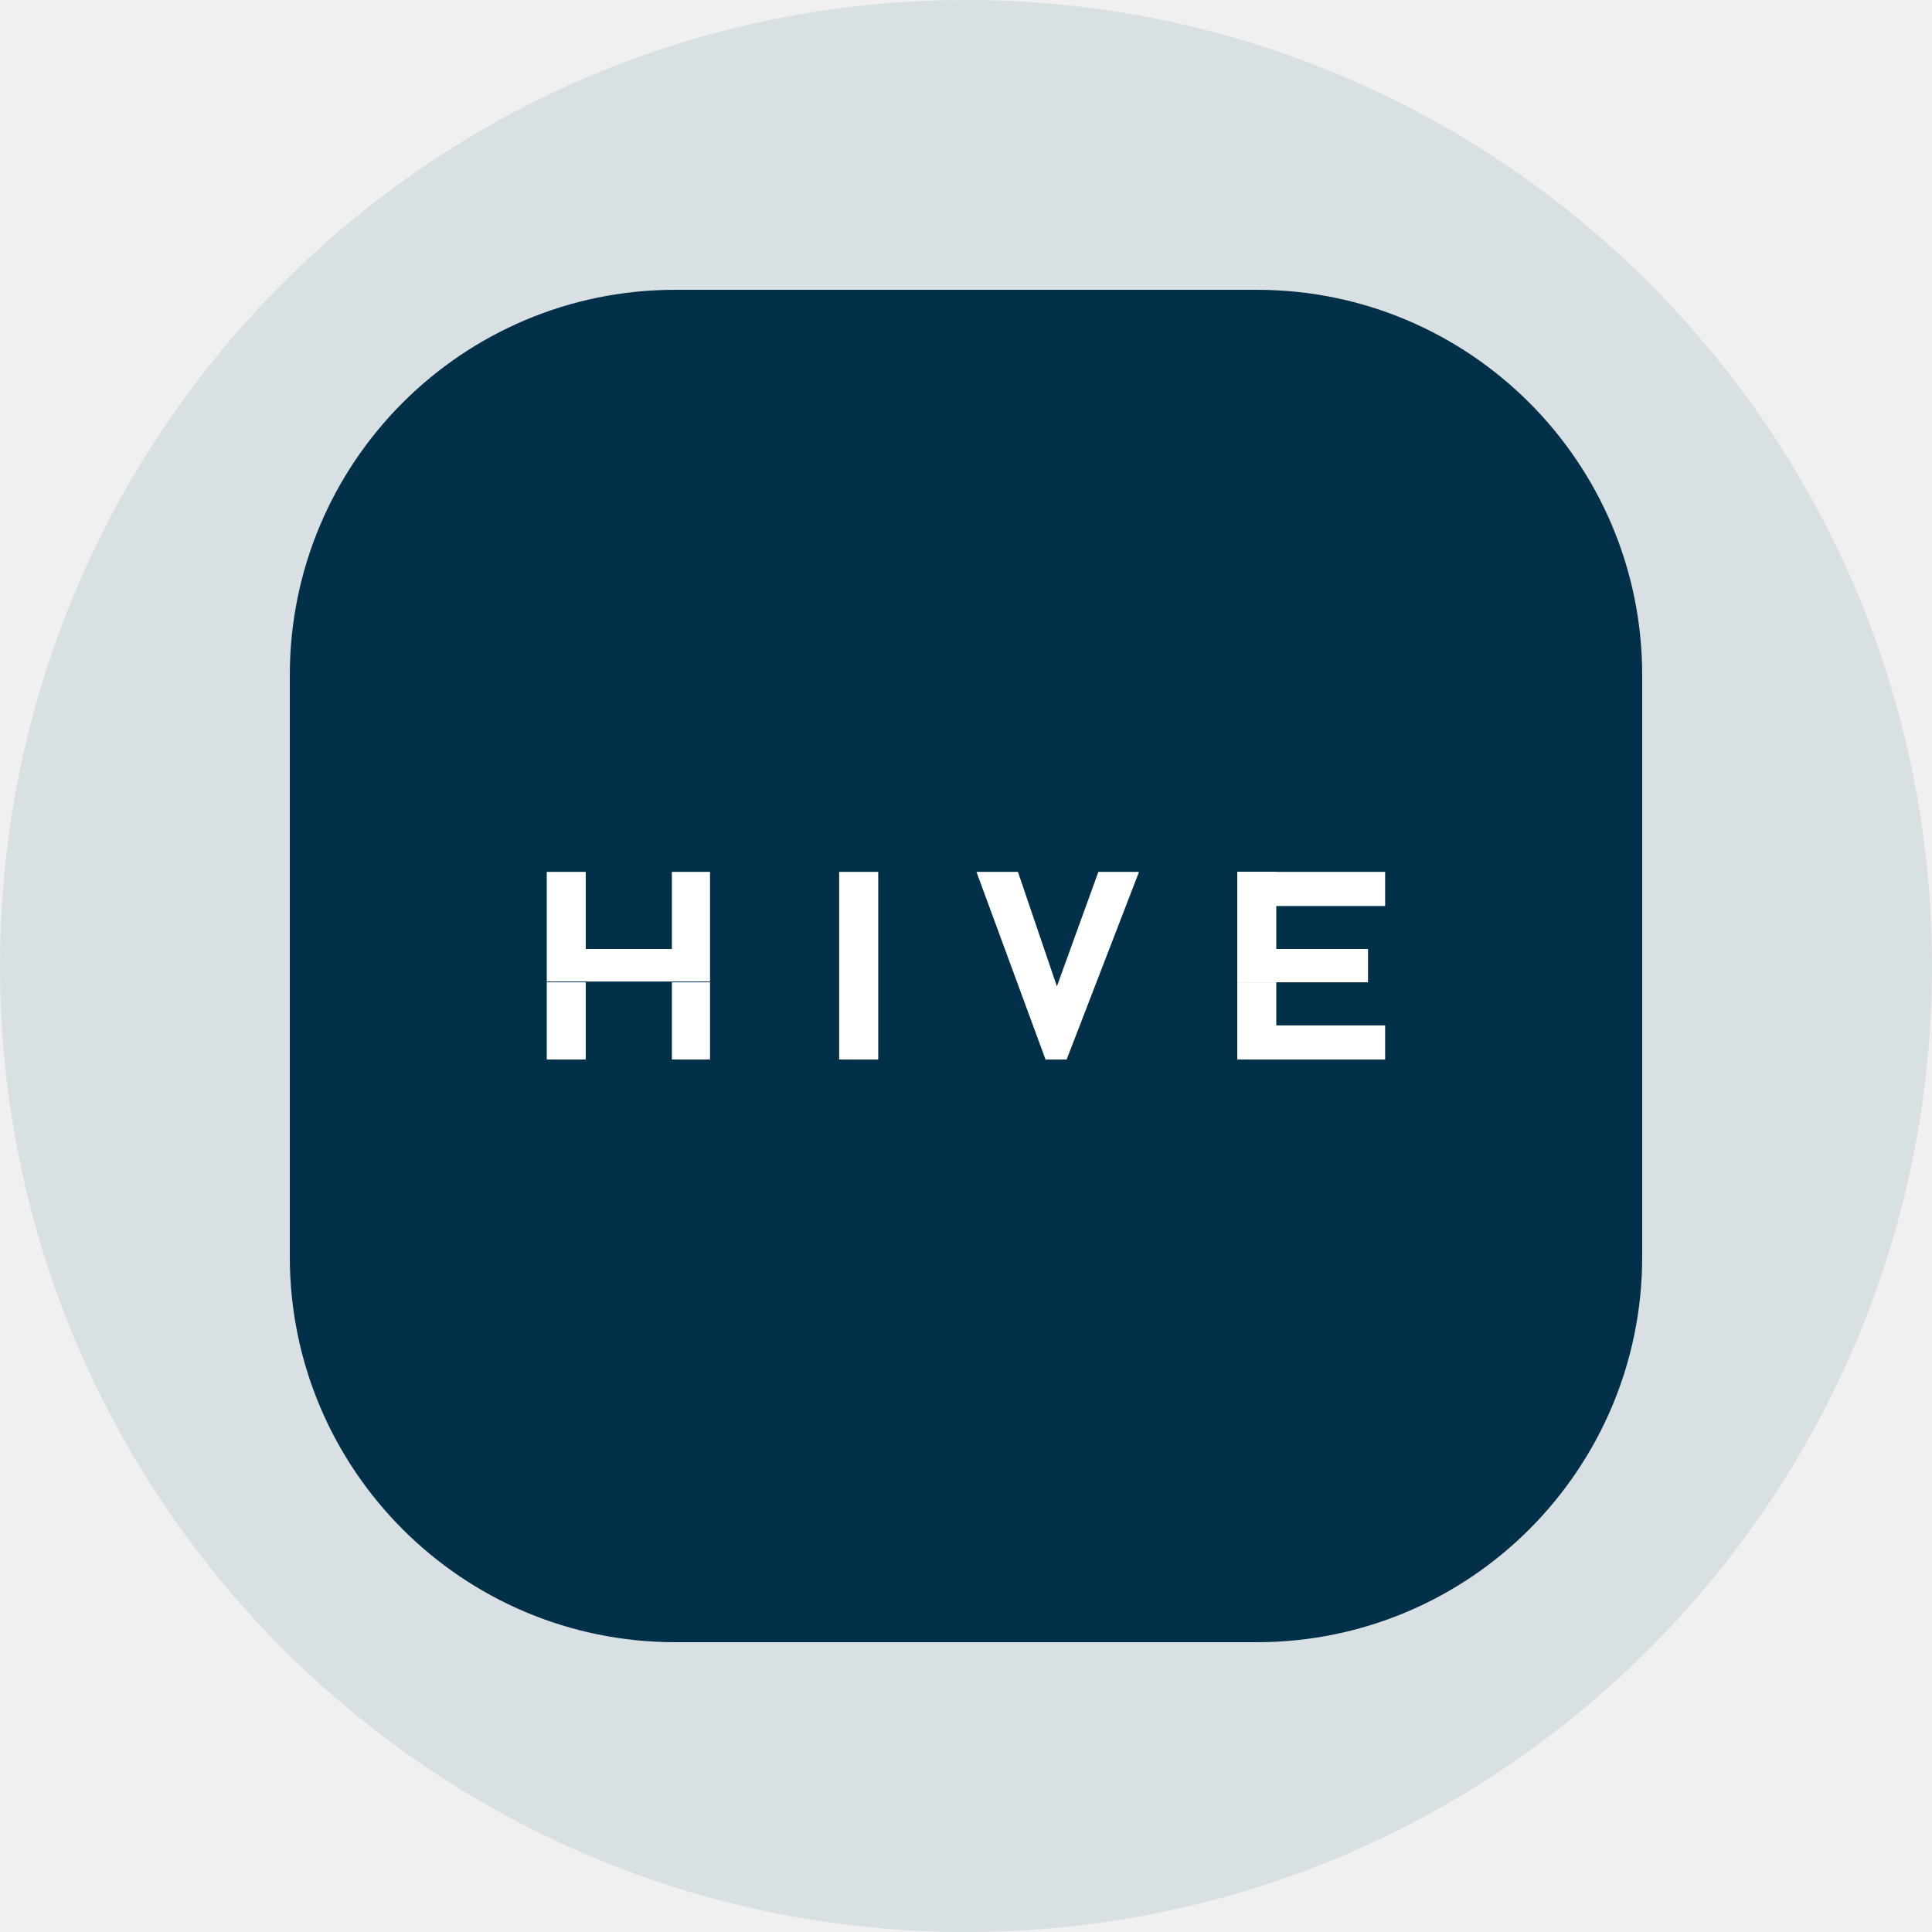
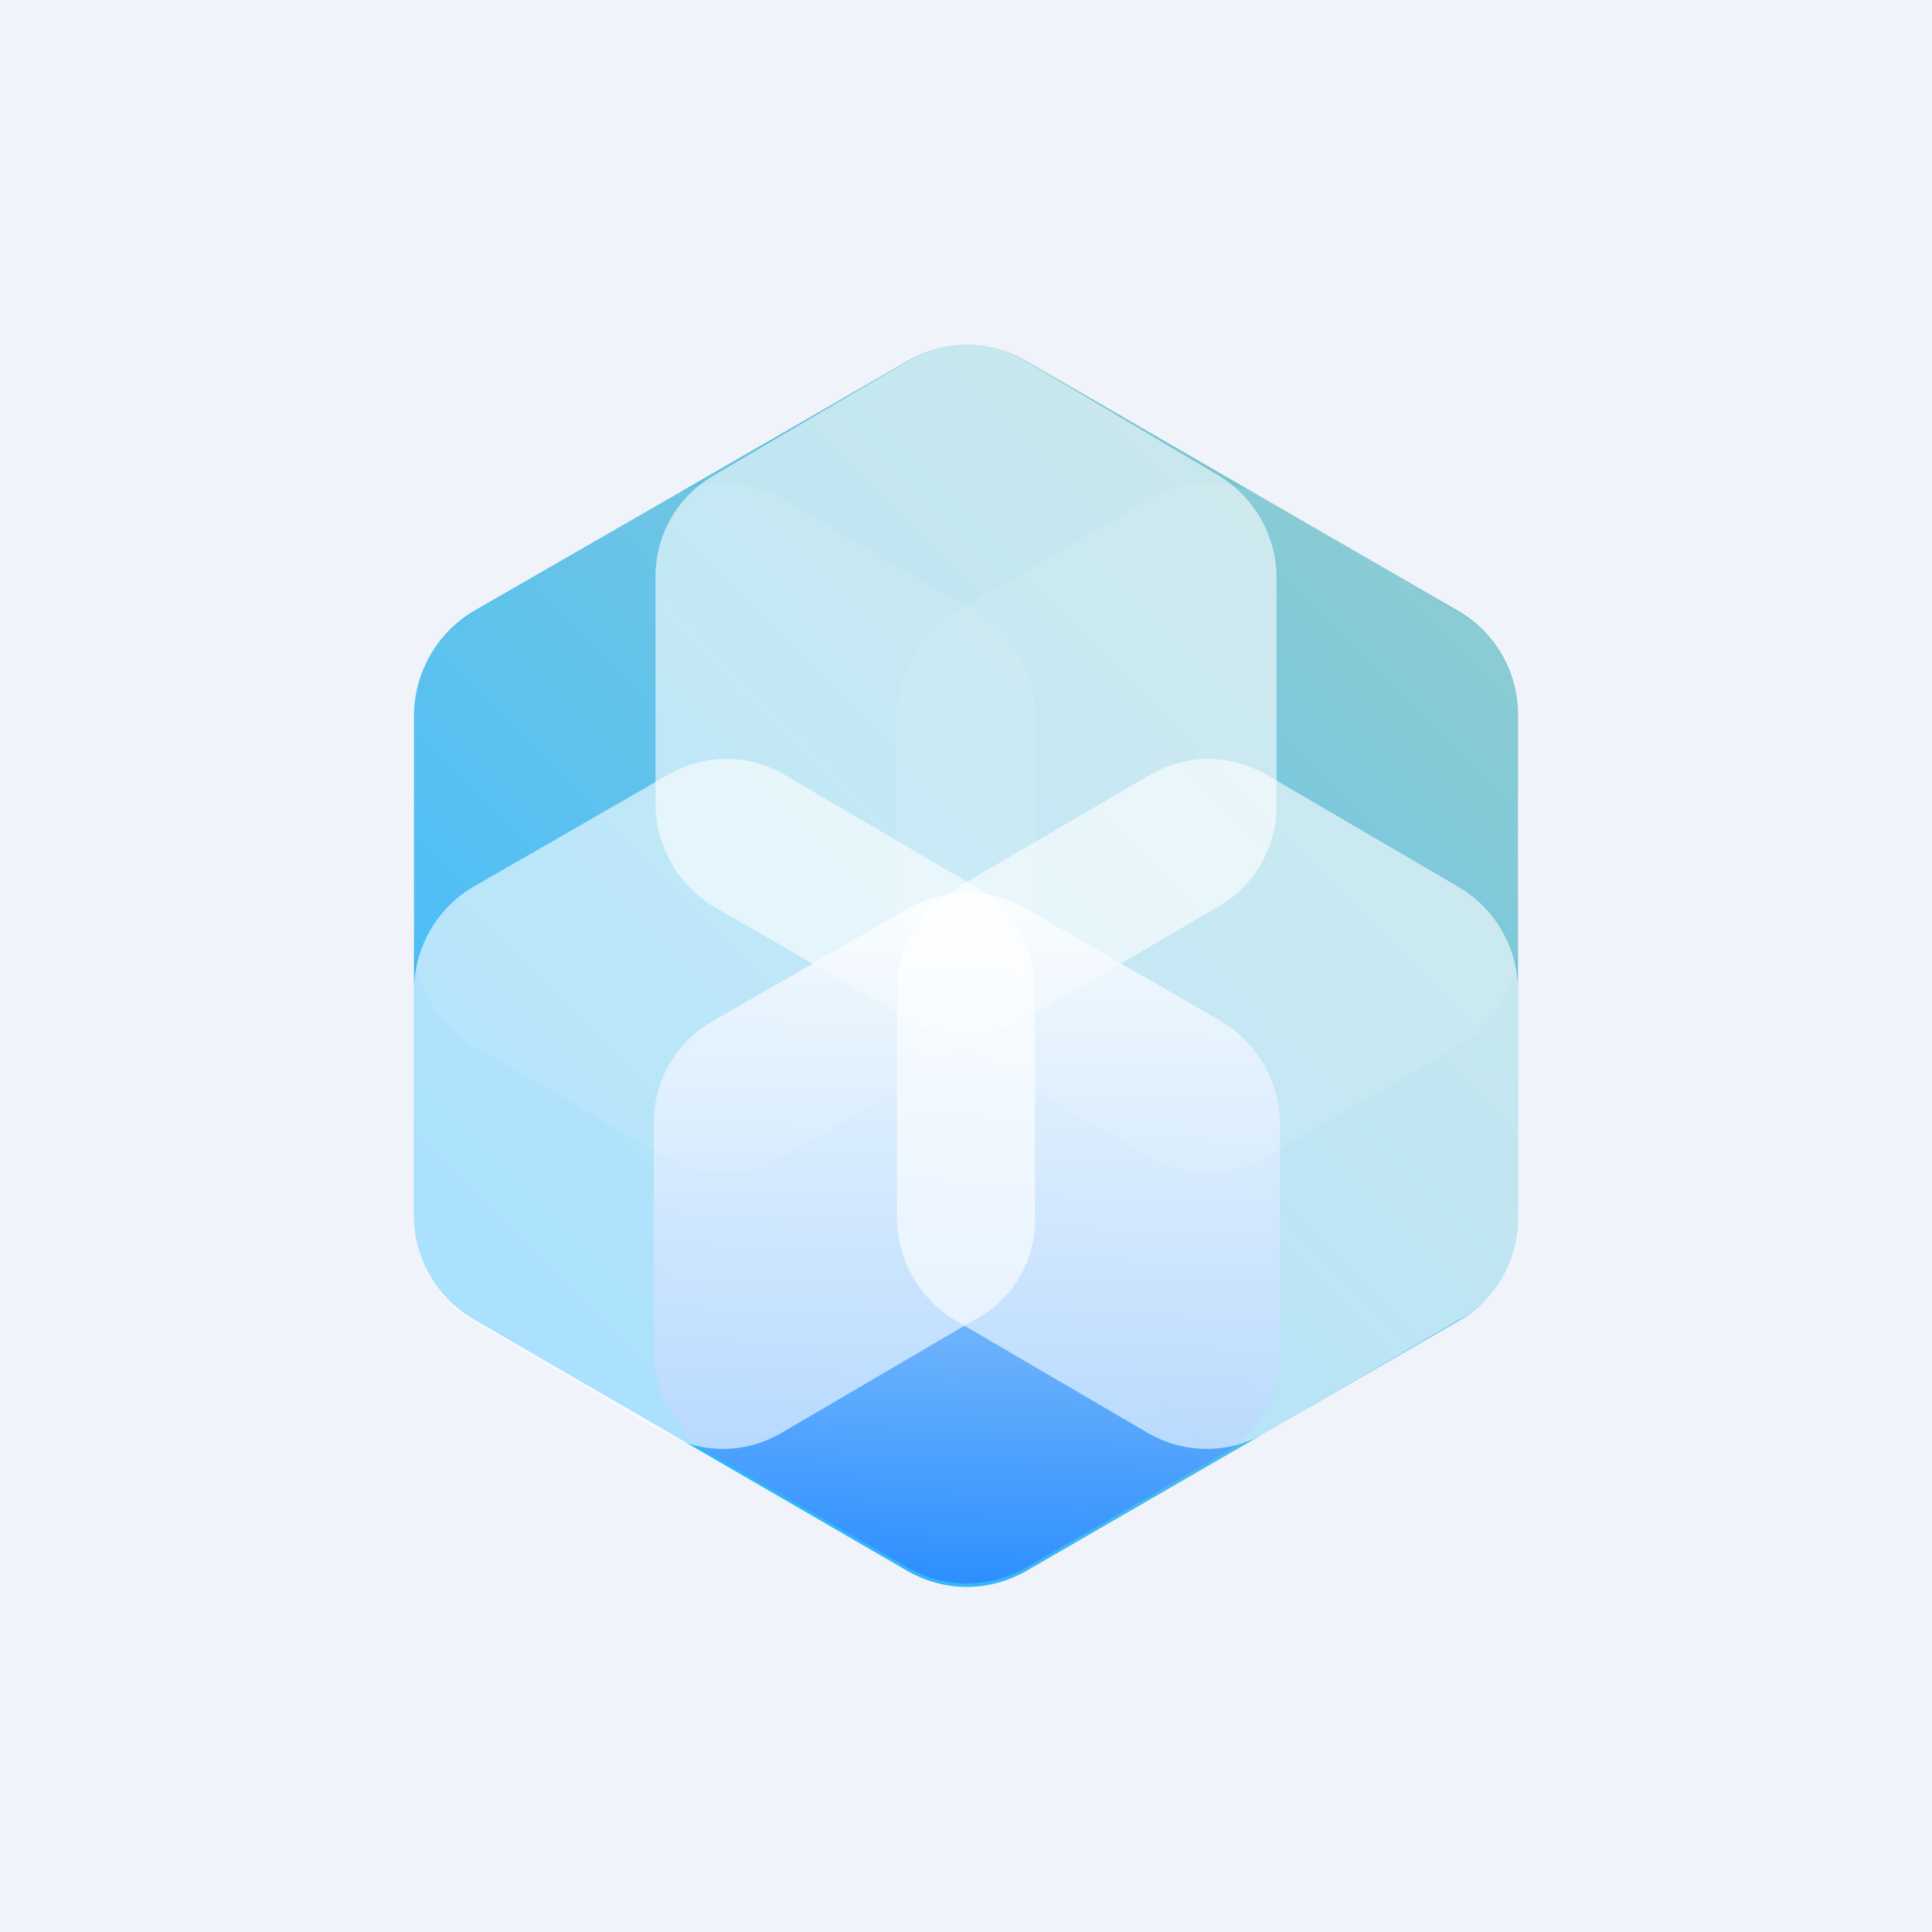
- <svg xmlns="http://www.w3.org/2000/svg" width="40" height="40" viewBox="0 0 40 40">
-   <circle cx="20" cy="20" r="20" fill="#d9e0e4" />
-   <rect x="6" y="6" width="28" height="28" rx="7.98" ry="7.98" fill="#033049" />
-   <g transform="translate(11.32, 18.05143)">
-     <svg width="17.36" height="3.897" viewBox="0 0 833 187">
-       <path opacity="0.3" d="M686 186.4V0H724.7V186.4H686Z" fill="#ffffff" />
-       <path d="M686 0H832.9V33.9H686V0Z" fill="#ffffff" />
-       <path d="M686 152.5H832.9V186.4H686V152.5Z" fill="#ffffff" />
-       <path d="M38.7 76.6H0V0H38.7V76.6Z" fill="#ffffff" />
-       <path d="M0 109.7H38.7V110.5V186.4H0V109.7Z" fill="#ffffff" />
-       <path d="M124.301 109.7H162.201V186.4H124.301V109.7Z" fill="#ffffff" />
-       <path d="M124.301 0H162.201V76.6H124.301V0Z" fill="#ffffff" />
-       <path d="M290.5 186.4V0H329.3V186.4H290.5Z" fill="#ffffff" />
-       <path d="M588.4 0L516.5 186.4H495.5L426.9 0H468.1L506.8 113.7L548 0H588.4Z" fill="#ffffff" />
-       <path d="M0 76.6H162.2V108.9H0V76.6Z" fill="#ffffff" />
-       <path d="M815.9 76.6V109.7H703.8H686V76.6H703.8H815.9Z" fill="#ffffff" />
-       <path d="M724.7 76.6H686V0H724.7V76.6Z" fill="#ffffff" />
-       <path d="M686 109.7H724.7V110.5V186.4H686V109.7Z" fill="#ffffff" />
-       <defs>
-         <linearGradient id="paint0_linear_1164_2991" x1="-33.7" y1="93.2" x2="162.3" y2="93.2" gradientUnits="userSpaceOnUse">
-           <stop stop-color="#ffffff" />
-           <stop offset="1" stop-color="#ffffff" />
-         </linearGradient>
-         <linearGradient id="paint1_linear_1164_2991" x1="659.6" y1="93.2" x2="815.7" y2="93.2" gradientUnits="userSpaceOnUse">
-           <stop stop-color="#ffffff" />
-           <stop offset="1" stop-color="#ffffff" />
-         </linearGradient>
-       </defs>
-     </svg>
-   </g>
+ <svg xmlns="http://www.w3.org/2000/svg" width="56" height="56">
+   <path fill="#F0F3FA" d="M0 0h56v56H0z" />
+   <path d="M44 35.3V20.7c0-1.23-.66-2.35-1.69-2.97l-12.57-7.27a3.41 3.41 0 00-3.43 0L13.7 17.73A3.55 3.55 0 0012 20.7v14.55c0 1.23.66 2.35 1.69 2.97l12.62 7.32c1.08.61 2.35.61 3.43 0l12.57-7.27A3.38 3.38 0 0044 35.3z" fill="url(#ajo4ccvvn)" />
+   <path opacity=".6" d="M37 23.3v-6.55c0-1.23-.66-2.35-1.67-2.96l-5.61-3.33a3.35 3.35 0 00-3.39 0l-5.66 3.33A3.38 3.38 0 0019 16.75v6.55c0 1.23.66 2.35 1.67 2.97l5.66 3.27c1.06.61 2.33.61 3.39 0l5.61-3.27A3.38 3.38 0 0037 23.3z" fill="#fff" />
+   <path opacity=".8" d="M37.1 39.19v-6.6c0-1.24-.67-2.36-1.69-2.98l-5.67-3.27a3.41 3.41 0 00-3.43 0l-5.67 3.27a3.38 3.38 0 00-1.69 2.97v6.6c0 1.24.67 2.36 1.69 2.98l5.67 3.28c1.08.61 2.35.61 3.43 0l5.67-3.28a3.38 3.38 0 001.69-2.97z" fill="url(#bjo4ccvvn)" />
+   <path opacity=".1" d="M44 27.3v-6.55c0-1.23-.66-2.35-1.67-2.96l-5.61-3.33a3.35 3.35 0 00-3.39 0l-5.61 3.27A3.57 3.57 0 0026 20.75v6.55c0 1.23.66 2.35 1.67 2.97l5.66 3.27c1.06.61 2.33.61 3.39 0l5.61-3.27A3.38 3.38 0 0044 27.3z" fill="#fff" />
+   <path opacity=".6" d="M44 35.33v-6.61a3.5 3.5 0 00-1.67-2.98l-5.61-3.28a3.34 3.34 0 00-3.39 0l-5.61 3.28A3.44 3.44 0 0026 28.72v6.56a3.5 3.5 0 001.67 2.98l5.61 3.28c1.06.61 2.33.61 3.39 0l5.61-3.28A3.2 3.2 0 0044 35.33z" fill="#fff" />
+   <path opacity=".1" d="M30 27.3v-6.55c0-1.23-.66-2.35-1.66-2.96l-5.65-3.33a3.33 3.33 0 00-3.38 0l-5.65 3.33A3.49 3.49 0 0012 20.75v6.55c0 1.23.66 2.35 1.66 2.97l5.65 3.27c1.06.61 2.32.61 3.38 0l5.6-3.27A3.43 3.43 0 0030 27.3z" fill="#fff" />
+   <path opacity=".6" d="M30 35.33v-6.61a3.5 3.5 0 00-1.66-2.98l-5.6-3.28a3.32 3.32 0 00-3.38 0l-5.7 3.28A3.5 3.5 0 0012 28.72v6.56a3.5 3.5 0 001.66 2.98l5.6 3.28c1.06.61 2.32.61 3.38 0l5.6-3.28A3.25 3.25 0 0030 35.33z" fill="#fff" />
+   <defs>
+     <linearGradient id="ajo4ccvvn" x1="15.68" y1="40.36" x2="40.4" y2="15.68" gradientUnits="userSpaceOnUse">
+       <stop stop-color="#2AB4FF" />
+       <stop offset="1" stop-color="#7FC6CE" />
+     </linearGradient>
+     <linearGradient id="bjo4ccvvn" x1="28.03" y1="45.9" x2="28.03" y2="25.87" gradientUnits="userSpaceOnUse">
+       <stop stop-color="#2A85FF" />
+       <stop offset="1" stop-color="#fff" />
+     </linearGradient>
+   </defs>
</svg>
